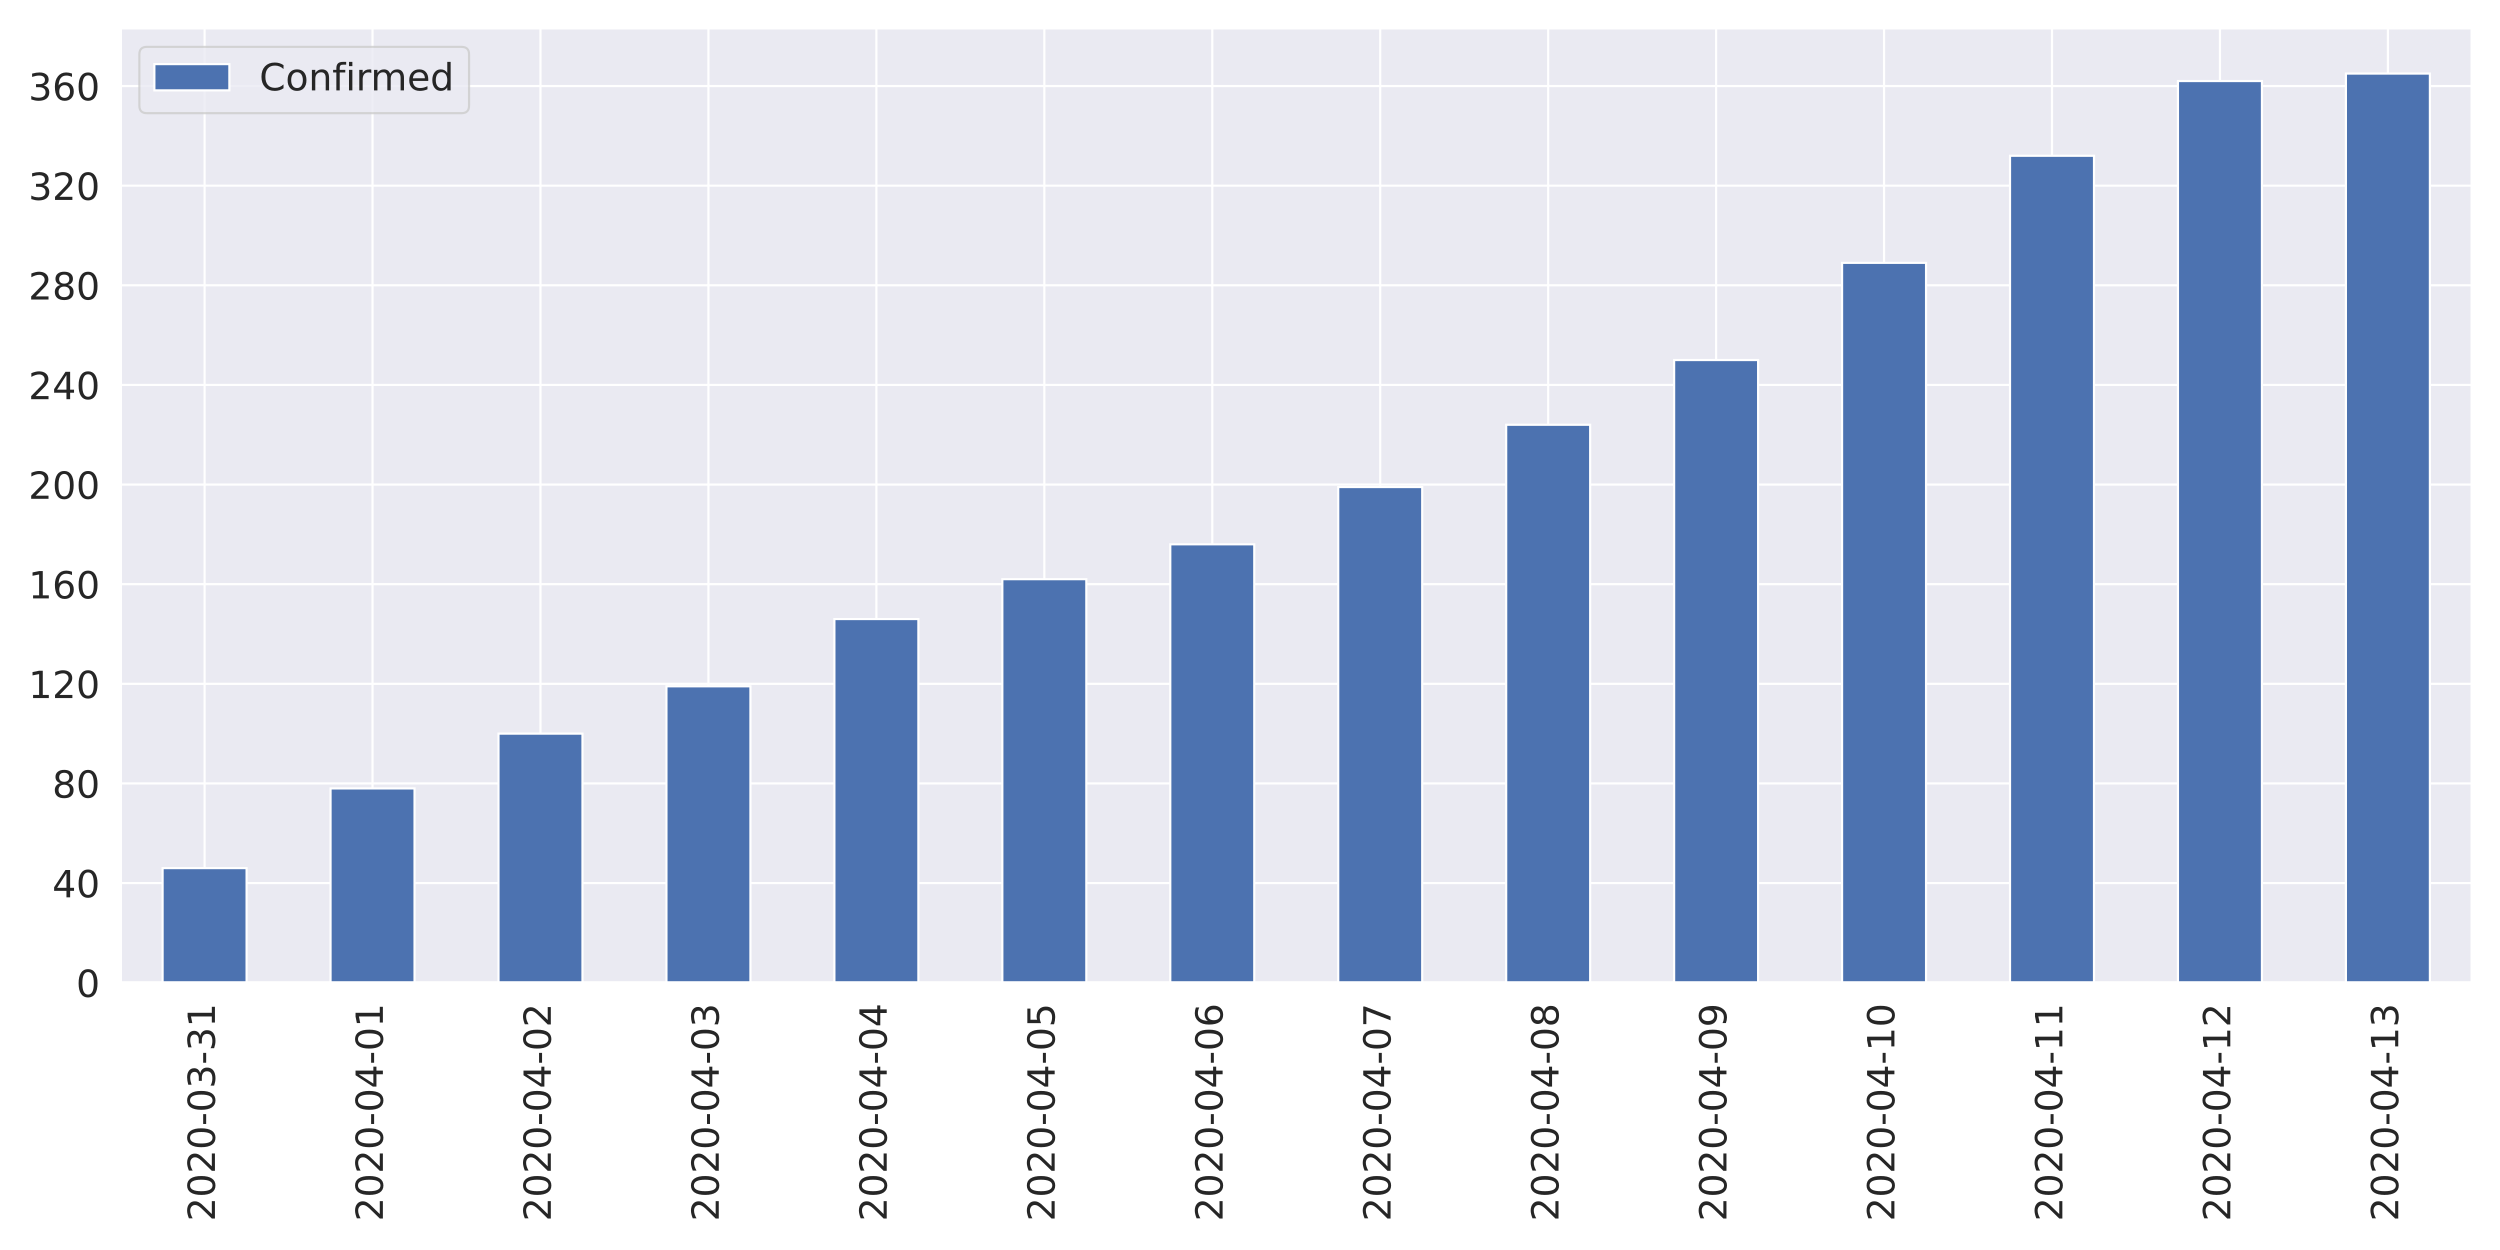
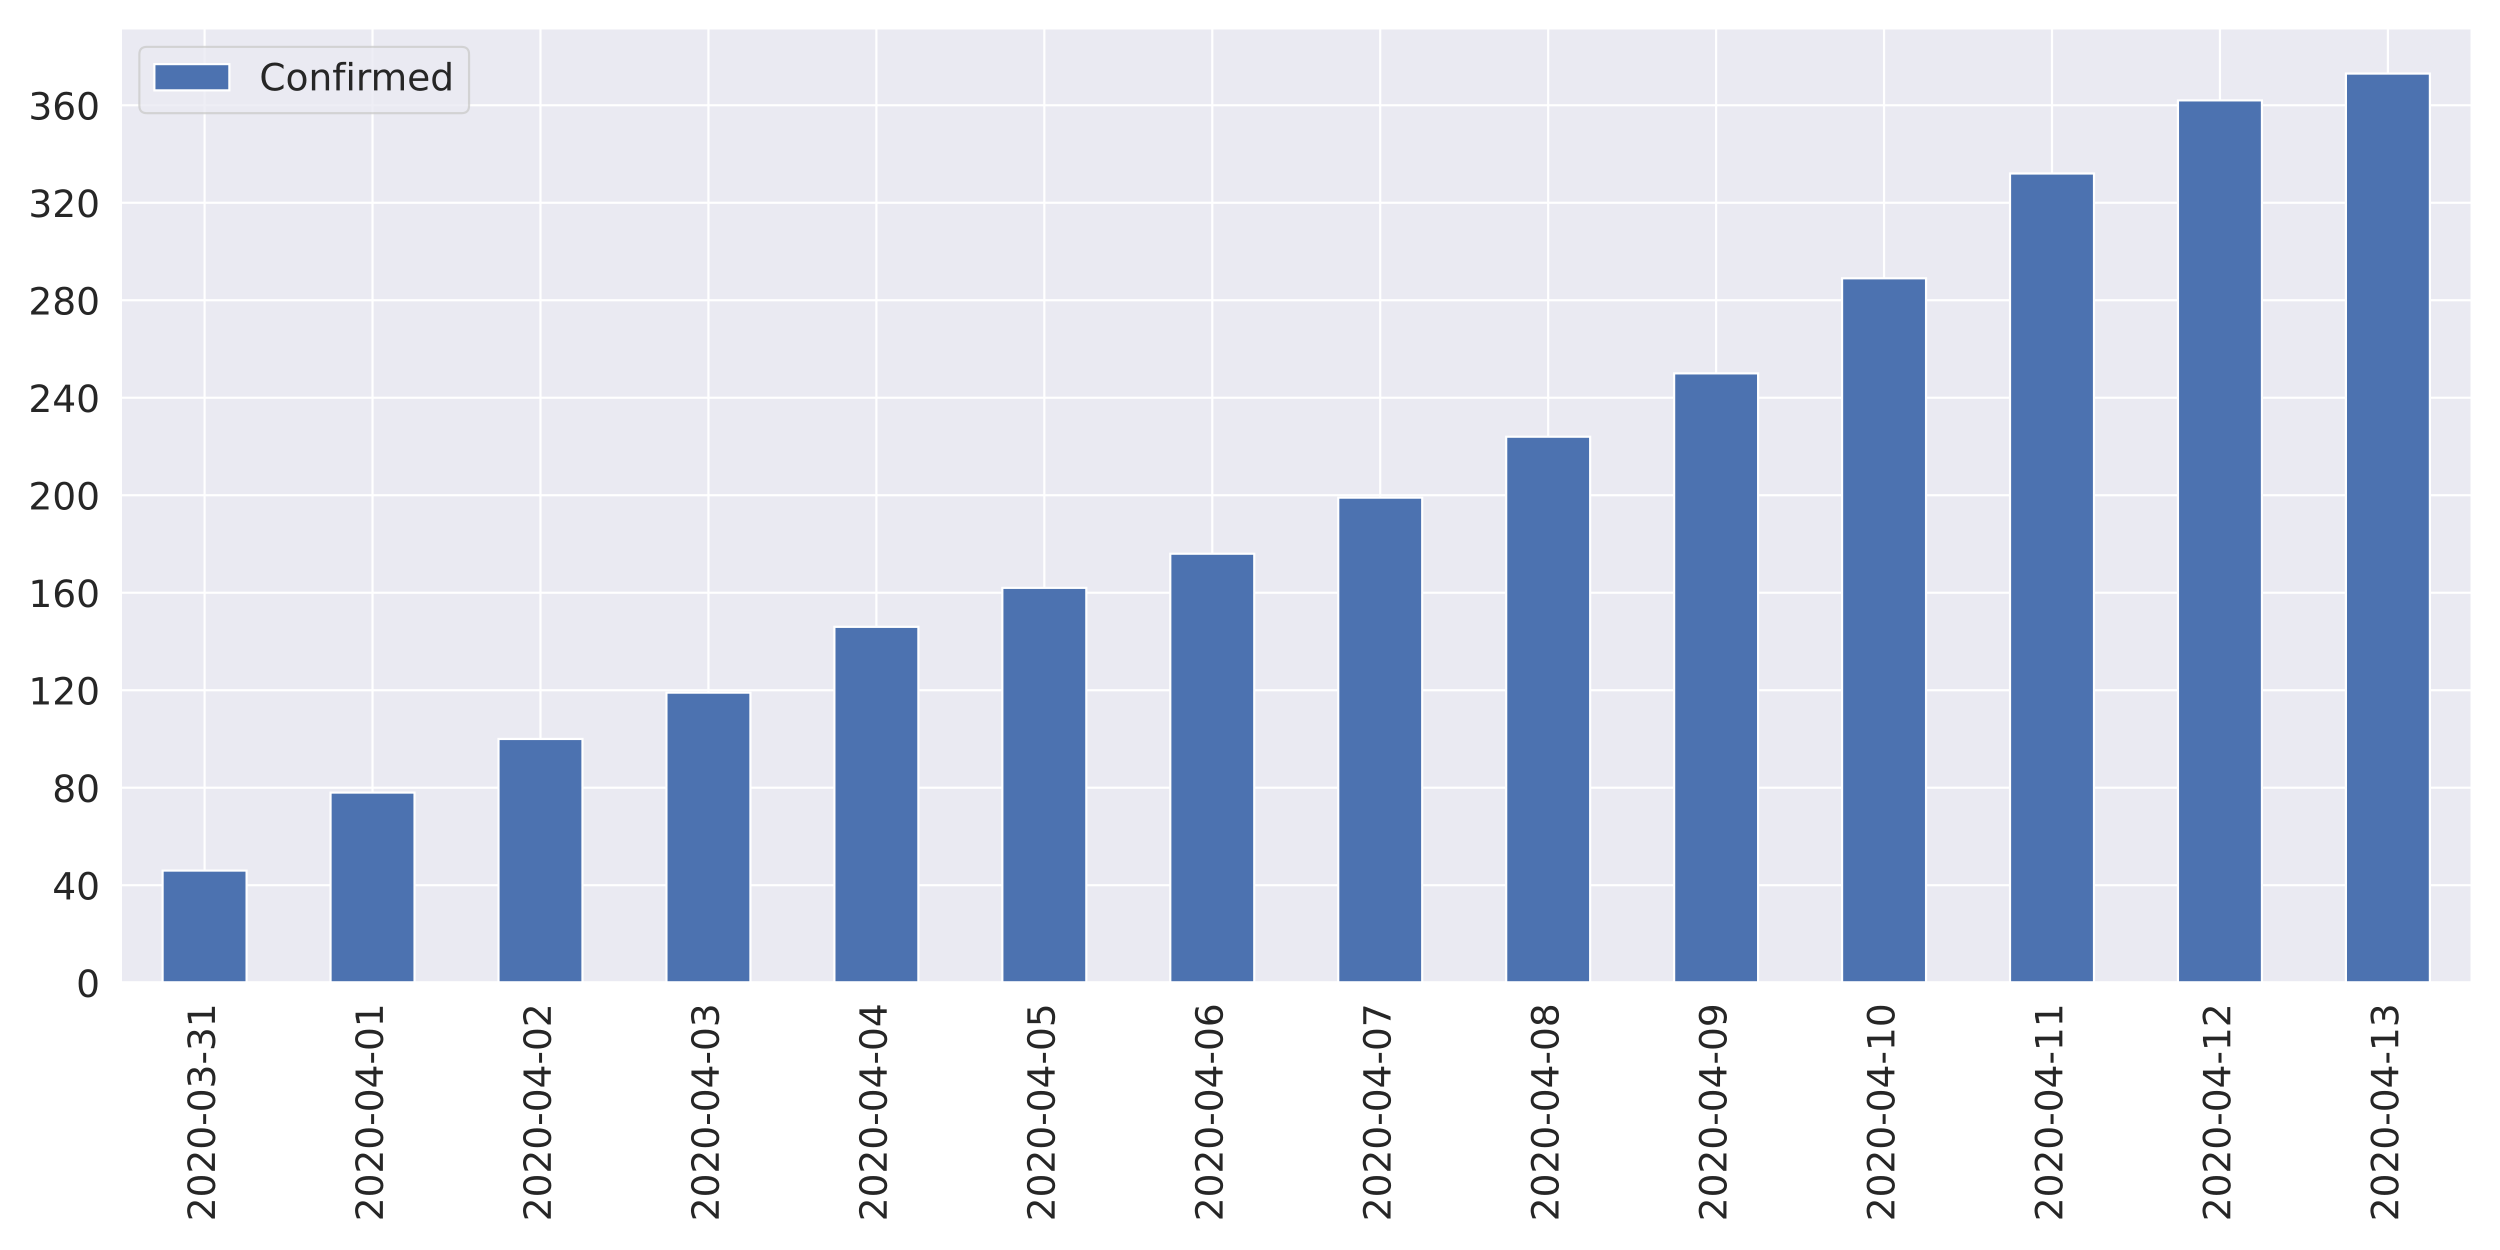
<svg xmlns="http://www.w3.org/2000/svg" xmlns:xlink="http://www.w3.org/1999/xlink" height="576pt" version="1.1" viewBox="0 0 1152 576" width="1152pt">
  <defs>
    <style type="text/css">
*{stroke-linecap:butt;stroke-linejoin:round;}
  </style>
  </defs>
  <g id="figure_1">
    <g id="patch_1">
      <path d="M 0 576  L 1152 576  L 1152 0  L 0 0  z " style="fill:#ffffff;" />
    </g>
    <g id="axes_1">
      <g id="patch_2">
        <path d="M 55.58 452.83  L 1139.04 452.83  L 1139.04 12.96  L 55.58 12.96  z " style="fill:#eaeaf2;" />
      </g>
      <g id="matplotlib.axis_1">
        <g id="xtick_1">
          <g id="line2d_1">
            <path clip-path="url(#p7d0ca9d0f2)" d="M 94.275 452.83  L 94.275 12.96  " style="fill:none;stroke:#ffffff;stroke-linecap:round;" />
          </g>
          <g id="text_1">
            <defs>
              <path d="M 19.188 8.297  L 53.609 8.297  L 53.609 0  L 7.328 0  L 7.328 8.297  Q 12.938 14.109 22.625 23.891  Q 32.328 33.688 34.812 36.531  Q 39.547 41.844 41.422 45.531  Q 43.312 49.219 43.312 52.781  Q 43.312 58.594 39.234 62.25  Q 35.156 65.922 28.609 65.922  Q 23.969 65.922 18.812 64.312  Q 13.672 62.703 7.812 59.422  L 7.812 69.391  Q 13.766 71.781 18.938 73  Q 24.125 74.219 28.422 74.219  Q 39.75 74.219 46.484 68.547  Q 53.219 62.891 53.219 53.422  Q 53.219 48.922 51.531 44.891  Q 49.859 40.875 45.406 35.406  Q 44.188 33.984 37.641 27.219  Q 31.109 20.453 19.188 8.297  z " id="DejaVuSans-50" />
              <path d="M 31.781 66.406  Q 24.172 66.406 20.328 58.906  Q 16.5 51.422 16.5 36.375  Q 16.5 21.391 20.328 13.891  Q 24.172 6.391 31.781 6.391  Q 39.453 6.391 43.281 13.891  Q 47.125 21.391 47.125 36.375  Q 47.125 51.422 43.281 58.906  Q 39.453 66.406 31.781 66.406  z M 31.781 74.219  Q 44.047 74.219 50.516 64.516  Q 56.984 54.828 56.984 36.375  Q 56.984 17.969 50.516 8.266  Q 44.047 -1.422 31.781 -1.422  Q 19.531 -1.422 13.062 8.266  Q 6.594 17.969 6.594 36.375  Q 6.594 54.828 13.062 64.516  Q 19.531 74.219 31.781 74.219  z " id="DejaVuSans-48" />
              <path d="M 4.891 31.391  L 31.203 31.391  L 31.203 23.391  L 4.891 23.391  z " id="DejaVuSans-45" />
              <path d="M 40.578 39.312  Q 47.656 37.797 51.625 33  Q 55.609 28.219 55.609 21.188  Q 55.609 10.406 48.188 4.484  Q 40.766 -1.422 27.094 -1.422  Q 22.516 -1.422 17.656 -0.516  Q 12.797 0.391 7.625 2.203  L 7.625 11.719  Q 11.719 9.328 16.594 8.109  Q 21.484 6.891 26.812 6.891  Q 36.078 6.891 40.938 10.547  Q 45.797 14.203 45.797 21.188  Q 45.797 27.641 41.281 31.266  Q 36.766 34.906 28.719 34.906  L 20.219 34.906  L 20.219 43.016  L 29.109 43.016  Q 36.375 43.016 40.234 45.922  Q 44.094 48.828 44.094 54.297  Q 44.094 59.906 40.109 62.906  Q 36.141 65.922 28.719 65.922  Q 24.656 65.922 20.016 65.031  Q 15.375 64.156 9.812 62.312  L 9.812 71.094  Q 15.438 72.656 20.344 73.438  Q 25.25 74.219 29.594 74.219  Q 40.828 74.219 47.359 69.109  Q 53.906 64.016 53.906 55.328  Q 53.906 49.266 50.438 45.094  Q 46.969 40.922 40.578 39.312  z " id="DejaVuSans-51" />
              <path d="M 12.406 8.297  L 28.516 8.297  L 28.516 63.922  L 10.984 60.406  L 10.984 69.391  L 28.422 72.906  L 38.281 72.906  L 38.281 8.297  L 54.391 8.297  L 54.391 0  L 12.406 0  z " id="DejaVuSans-49" />
            </defs>
            <g style="fill:#262626;" transform="translate(99.0432 562.7538)rotate(-90)scale(0.1728 -0.1728)">
              <use xlink:href="#DejaVuSans-50" />
              <use x="63.623" xlink:href="#DejaVuSans-48" />
              <use x="127.246" xlink:href="#DejaVuSans-50" />
              <use x="190.869" xlink:href="#DejaVuSans-48" />
              <use x="254.492" xlink:href="#DejaVuSans-45" />
              <use x="290.576" xlink:href="#DejaVuSans-48" />
              <use x="354.199" xlink:href="#DejaVuSans-51" />
              <use x="417.822" xlink:href="#DejaVuSans-45" />
              <use x="453.906" xlink:href="#DejaVuSans-51" />
              <use x="517.529" xlink:href="#DejaVuSans-49" />
            </g>
          </g>
        </g>
        <g id="xtick_2">
          <g id="line2d_2">
            <path clip-path="url(#p7d0ca9d0f2)" d="M 171.665 452.83  L 171.665 12.96  " style="fill:none;stroke:#ffffff;stroke-linecap:round;" />
          </g>
          <g id="text_2">
            <defs>
              <path d="M 37.797 64.312  L 12.891 25.391  L 37.797 25.391  z M 35.203 72.906  L 47.609 72.906  L 47.609 25.391  L 58.016 25.391  L 58.016 17.188  L 47.609 17.188  L 47.609 0  L 37.797 0  L 37.797 17.188  L 4.891 17.188  L 4.891 26.703  z " id="DejaVuSans-52" />
            </defs>
            <g style="fill:#262626;" transform="translate(176.4332 562.7538)rotate(-90)scale(0.1728 -0.1728)">
              <use xlink:href="#DejaVuSans-50" />
              <use x="63.623" xlink:href="#DejaVuSans-48" />
              <use x="127.246" xlink:href="#DejaVuSans-50" />
              <use x="190.869" xlink:href="#DejaVuSans-48" />
              <use x="254.492" xlink:href="#DejaVuSans-45" />
              <use x="290.576" xlink:href="#DejaVuSans-48" />
              <use x="354.199" xlink:href="#DejaVuSans-52" />
              <use x="417.822" xlink:href="#DejaVuSans-45" />
              <use x="453.906" xlink:href="#DejaVuSans-48" />
              <use x="517.529" xlink:href="#DejaVuSans-49" />
            </g>
          </g>
        </g>
        <g id="xtick_3">
          <g id="line2d_3">
            <path clip-path="url(#p7d0ca9d0f2)" d="M 249.055 452.83  L 249.055 12.96  " style="fill:none;stroke:#ffffff;stroke-linecap:round;" />
          </g>
          <g id="text_3">
            <g style="fill:#262626;" transform="translate(253.8232 562.7538)rotate(-90)scale(0.1728 -0.1728)">
              <use xlink:href="#DejaVuSans-50" />
              <use x="63.623" xlink:href="#DejaVuSans-48" />
              <use x="127.246" xlink:href="#DejaVuSans-50" />
              <use x="190.869" xlink:href="#DejaVuSans-48" />
              <use x="254.492" xlink:href="#DejaVuSans-45" />
              <use x="290.576" xlink:href="#DejaVuSans-48" />
              <use x="354.199" xlink:href="#DejaVuSans-52" />
              <use x="417.822" xlink:href="#DejaVuSans-45" />
              <use x="453.906" xlink:href="#DejaVuSans-48" />
              <use x="517.529" xlink:href="#DejaVuSans-50" />
            </g>
          </g>
        </g>
        <g id="xtick_4">
          <g id="line2d_4">
            <path clip-path="url(#p7d0ca9d0f2)" d="M 326.445 452.83  L 326.445 12.96  " style="fill:none;stroke:#ffffff;stroke-linecap:round;" />
          </g>
          <g id="text_4">
            <g style="fill:#262626;" transform="translate(331.2132 562.7538)rotate(-90)scale(0.1728 -0.1728)">
              <use xlink:href="#DejaVuSans-50" />
              <use x="63.623" xlink:href="#DejaVuSans-48" />
              <use x="127.246" xlink:href="#DejaVuSans-50" />
              <use x="190.869" xlink:href="#DejaVuSans-48" />
              <use x="254.492" xlink:href="#DejaVuSans-45" />
              <use x="290.576" xlink:href="#DejaVuSans-48" />
              <use x="354.199" xlink:href="#DejaVuSans-52" />
              <use x="417.822" xlink:href="#DejaVuSans-45" />
              <use x="453.906" xlink:href="#DejaVuSans-48" />
              <use x="517.529" xlink:href="#DejaVuSans-51" />
            </g>
          </g>
        </g>
        <g id="xtick_5">
          <g id="line2d_5">
            <path clip-path="url(#p7d0ca9d0f2)" d="M 403.835 452.83  L 403.835 12.96  " style="fill:none;stroke:#ffffff;stroke-linecap:round;" />
          </g>
          <g id="text_5">
            <g style="fill:#262626;" transform="translate(408.6032 562.7538)rotate(-90)scale(0.1728 -0.1728)">
              <use xlink:href="#DejaVuSans-50" />
              <use x="63.623" xlink:href="#DejaVuSans-48" />
              <use x="127.246" xlink:href="#DejaVuSans-50" />
              <use x="190.869" xlink:href="#DejaVuSans-48" />
              <use x="254.492" xlink:href="#DejaVuSans-45" />
              <use x="290.576" xlink:href="#DejaVuSans-48" />
              <use x="354.199" xlink:href="#DejaVuSans-52" />
              <use x="417.822" xlink:href="#DejaVuSans-45" />
              <use x="453.906" xlink:href="#DejaVuSans-48" />
              <use x="517.529" xlink:href="#DejaVuSans-52" />
            </g>
          </g>
        </g>
        <g id="xtick_6">
          <g id="line2d_6">
            <path clip-path="url(#p7d0ca9d0f2)" d="M 481.225 452.83  L 481.225 12.96  " style="fill:none;stroke:#ffffff;stroke-linecap:round;" />
          </g>
          <g id="text_6">
            <defs>
              <path d="M 10.797 72.906  L 49.516 72.906  L 49.516 64.594  L 19.828 64.594  L 19.828 46.734  Q 21.969 47.469 24.109 47.828  Q 26.266 48.188 28.422 48.188  Q 40.625 48.188 47.75 41.5  Q 54.891 34.812 54.891 23.391  Q 54.891 11.625 47.562 5.094  Q 40.234 -1.422 26.906 -1.422  Q 22.312 -1.422 17.547 -0.641  Q 12.797 0.141 7.719 1.703  L 7.719 11.625  Q 12.109 9.234 16.797 8.062  Q 21.484 6.891 26.703 6.891  Q 35.156 6.891 40.078 11.328  Q 45.016 15.766 45.016 23.391  Q 45.016 31 40.078 35.438  Q 35.156 39.891 26.703 39.891  Q 22.75 39.891 18.812 39.016  Q 14.891 38.141 10.797 36.281  z " id="DejaVuSans-53" />
            </defs>
            <g style="fill:#262626;" transform="translate(485.9932 562.7538)rotate(-90)scale(0.1728 -0.1728)">
              <use xlink:href="#DejaVuSans-50" />
              <use x="63.623" xlink:href="#DejaVuSans-48" />
              <use x="127.246" xlink:href="#DejaVuSans-50" />
              <use x="190.869" xlink:href="#DejaVuSans-48" />
              <use x="254.492" xlink:href="#DejaVuSans-45" />
              <use x="290.576" xlink:href="#DejaVuSans-48" />
              <use x="354.199" xlink:href="#DejaVuSans-52" />
              <use x="417.822" xlink:href="#DejaVuSans-45" />
              <use x="453.906" xlink:href="#DejaVuSans-48" />
              <use x="517.529" xlink:href="#DejaVuSans-53" />
            </g>
          </g>
        </g>
        <g id="xtick_7">
          <g id="line2d_7">
            <path clip-path="url(#p7d0ca9d0f2)" d="M 558.615 452.83  L 558.615 12.96  " style="fill:none;stroke:#ffffff;stroke-linecap:round;" />
          </g>
          <g id="text_7">
            <defs>
              <path d="M 33.016 40.375  Q 26.375 40.375 22.484 35.828  Q 18.609 31.297 18.609 23.391  Q 18.609 15.531 22.484 10.953  Q 26.375 6.391 33.016 6.391  Q 39.656 6.391 43.531 10.953  Q 47.406 15.531 47.406 23.391  Q 47.406 31.297 43.531 35.828  Q 39.656 40.375 33.016 40.375  z M 52.594 71.297  L 52.594 62.312  Q 48.875 64.062 45.094 64.984  Q 41.312 65.922 37.594 65.922  Q 27.828 65.922 22.672 59.328  Q 17.531 52.734 16.797 39.406  Q 19.672 43.656 24.016 45.922  Q 28.375 48.188 33.594 48.188  Q 44.578 48.188 50.953 41.516  Q 57.328 34.859 57.328 23.391  Q 57.328 12.156 50.688 5.359  Q 44.047 -1.422 33.016 -1.422  Q 20.359 -1.422 13.672 8.266  Q 6.984 17.969 6.984 36.375  Q 6.984 53.656 15.188 63.938  Q 23.391 74.219 37.203 74.219  Q 40.922 74.219 44.703 73.484  Q 48.484 72.75 52.594 71.297  z " id="DejaVuSans-54" />
            </defs>
            <g style="fill:#262626;" transform="translate(563.3832 562.7538)rotate(-90)scale(0.1728 -0.1728)">
              <use xlink:href="#DejaVuSans-50" />
              <use x="63.623" xlink:href="#DejaVuSans-48" />
              <use x="127.246" xlink:href="#DejaVuSans-50" />
              <use x="190.869" xlink:href="#DejaVuSans-48" />
              <use x="254.492" xlink:href="#DejaVuSans-45" />
              <use x="290.576" xlink:href="#DejaVuSans-48" />
              <use x="354.199" xlink:href="#DejaVuSans-52" />
              <use x="417.822" xlink:href="#DejaVuSans-45" />
              <use x="453.906" xlink:href="#DejaVuSans-48" />
              <use x="517.529" xlink:href="#DejaVuSans-54" />
            </g>
          </g>
        </g>
        <g id="xtick_8">
          <g id="line2d_8">
            <path clip-path="url(#p7d0ca9d0f2)" d="M 636.005 452.83  L 636.005 12.96  " style="fill:none;stroke:#ffffff;stroke-linecap:round;" />
          </g>
          <g id="text_8">
            <defs>
              <path d="M 8.203 72.906  L 55.078 72.906  L 55.078 68.703  L 28.609 0  L 18.312 0  L 43.219 64.594  L 8.203 64.594  z " id="DejaVuSans-55" />
            </defs>
            <g style="fill:#262626;" transform="translate(640.7732 562.7538)rotate(-90)scale(0.1728 -0.1728)">
              <use xlink:href="#DejaVuSans-50" />
              <use x="63.623" xlink:href="#DejaVuSans-48" />
              <use x="127.246" xlink:href="#DejaVuSans-50" />
              <use x="190.869" xlink:href="#DejaVuSans-48" />
              <use x="254.492" xlink:href="#DejaVuSans-45" />
              <use x="290.576" xlink:href="#DejaVuSans-48" />
              <use x="354.199" xlink:href="#DejaVuSans-52" />
              <use x="417.822" xlink:href="#DejaVuSans-45" />
              <use x="453.906" xlink:href="#DejaVuSans-48" />
              <use x="517.529" xlink:href="#DejaVuSans-55" />
            </g>
          </g>
        </g>
        <g id="xtick_9">
          <g id="line2d_9">
            <path clip-path="url(#p7d0ca9d0f2)" d="M 713.395 452.83  L 713.395 12.96  " style="fill:none;stroke:#ffffff;stroke-linecap:round;" />
          </g>
          <g id="text_9">
            <defs>
              <path d="M 31.781 34.625  Q 24.75 34.625 20.719 30.859  Q 16.703 27.094 16.703 20.516  Q 16.703 13.922 20.719 10.156  Q 24.75 6.391 31.781 6.391  Q 38.812 6.391 42.859 10.172  Q 46.922 13.969 46.922 20.516  Q 46.922 27.094 42.891 30.859  Q 38.875 34.625 31.781 34.625  z M 21.922 38.812  Q 15.578 40.375 12.031 44.719  Q 8.5 49.078 8.5 55.328  Q 8.5 64.062 14.719 69.141  Q 20.953 74.219 31.781 74.219  Q 42.672 74.219 48.875 69.141  Q 55.078 64.062 55.078 55.328  Q 55.078 49.078 51.531 44.719  Q 48 40.375 41.703 38.812  Q 48.828 37.156 52.797 32.312  Q 56.781 27.484 56.781 20.516  Q 56.781 9.906 50.312 4.234  Q 43.844 -1.422 31.781 -1.422  Q 19.734 -1.422 13.25 4.234  Q 6.781 9.906 6.781 20.516  Q 6.781 27.484 10.781 32.312  Q 14.797 37.156 21.922 38.812  z M 18.312 54.391  Q 18.312 48.734 21.844 45.562  Q 25.391 42.391 31.781 42.391  Q 38.141 42.391 41.719 45.562  Q 45.312 48.734 45.312 54.391  Q 45.312 60.062 41.719 63.234  Q 38.141 66.406 31.781 66.406  Q 25.391 66.406 21.844 63.234  Q 18.312 60.062 18.312 54.391  z " id="DejaVuSans-56" />
            </defs>
            <g style="fill:#262626;" transform="translate(718.1632 562.7538)rotate(-90)scale(0.1728 -0.1728)">
              <use xlink:href="#DejaVuSans-50" />
              <use x="63.623" xlink:href="#DejaVuSans-48" />
              <use x="127.246" xlink:href="#DejaVuSans-50" />
              <use x="190.869" xlink:href="#DejaVuSans-48" />
              <use x="254.492" xlink:href="#DejaVuSans-45" />
              <use x="290.576" xlink:href="#DejaVuSans-48" />
              <use x="354.199" xlink:href="#DejaVuSans-52" />
              <use x="417.822" xlink:href="#DejaVuSans-45" />
              <use x="453.906" xlink:href="#DejaVuSans-48" />
              <use x="517.529" xlink:href="#DejaVuSans-56" />
            </g>
          </g>
        </g>
        <g id="xtick_10">
          <g id="line2d_10">
            <path clip-path="url(#p7d0ca9d0f2)" d="M 790.785 452.83  L 790.785 12.96  " style="fill:none;stroke:#ffffff;stroke-linecap:round;" />
          </g>
          <g id="text_10">
            <defs>
              <path d="M 10.984 1.516  L 10.984 10.5  Q 14.703 8.734 18.5 7.812  Q 22.312 6.891 25.984 6.891  Q 35.75 6.891 40.891 13.453  Q 46.047 20.016 46.781 33.406  Q 43.953 29.203 39.594 26.953  Q 35.25 24.703 29.984 24.703  Q 19.047 24.703 12.672 31.312  Q 6.297 37.938 6.297 49.422  Q 6.297 60.641 12.938 67.422  Q 19.578 74.219 30.609 74.219  Q 43.266 74.219 49.922 64.516  Q 56.594 54.828 56.594 36.375  Q 56.594 19.141 48.406 8.859  Q 40.234 -1.422 26.422 -1.422  Q 22.703 -1.422 18.891 -0.688  Q 15.094 0.047 10.984 1.516  z M 30.609 32.422  Q 37.25 32.422 41.125 36.953  Q 45.016 41.5 45.016 49.422  Q 45.016 57.281 41.125 61.844  Q 37.25 66.406 30.609 66.406  Q 23.969 66.406 20.094 61.844  Q 16.219 57.281 16.219 49.422  Q 16.219 41.5 20.094 36.953  Q 23.969 32.422 30.609 32.422  z " id="DejaVuSans-57" />
            </defs>
            <g style="fill:#262626;" transform="translate(795.5532 562.7538)rotate(-90)scale(0.1728 -0.1728)">
              <use xlink:href="#DejaVuSans-50" />
              <use x="63.623" xlink:href="#DejaVuSans-48" />
              <use x="127.246" xlink:href="#DejaVuSans-50" />
              <use x="190.869" xlink:href="#DejaVuSans-48" />
              <use x="254.492" xlink:href="#DejaVuSans-45" />
              <use x="290.576" xlink:href="#DejaVuSans-48" />
              <use x="354.199" xlink:href="#DejaVuSans-52" />
              <use x="417.822" xlink:href="#DejaVuSans-45" />
              <use x="453.906" xlink:href="#DejaVuSans-48" />
              <use x="517.529" xlink:href="#DejaVuSans-57" />
            </g>
          </g>
        </g>
        <g id="xtick_11">
          <g id="line2d_11">
            <path clip-path="url(#p7d0ca9d0f2)" d="M 868.175 452.83  L 868.175 12.96  " style="fill:none;stroke:#ffffff;stroke-linecap:round;" />
          </g>
          <g id="text_11">
            <g style="fill:#262626;" transform="translate(872.9432 562.7538)rotate(-90)scale(0.1728 -0.1728)">
              <use xlink:href="#DejaVuSans-50" />
              <use x="63.623" xlink:href="#DejaVuSans-48" />
              <use x="127.246" xlink:href="#DejaVuSans-50" />
              <use x="190.869" xlink:href="#DejaVuSans-48" />
              <use x="254.492" xlink:href="#DejaVuSans-45" />
              <use x="290.576" xlink:href="#DejaVuSans-48" />
              <use x="354.199" xlink:href="#DejaVuSans-52" />
              <use x="417.822" xlink:href="#DejaVuSans-45" />
              <use x="453.906" xlink:href="#DejaVuSans-49" />
              <use x="517.529" xlink:href="#DejaVuSans-48" />
            </g>
          </g>
        </g>
        <g id="xtick_12">
          <g id="line2d_12">
            <path clip-path="url(#p7d0ca9d0f2)" d="M 945.565 452.83  L 945.565 12.96  " style="fill:none;stroke:#ffffff;stroke-linecap:round;" />
          </g>
          <g id="text_12">
            <g style="fill:#262626;" transform="translate(950.3332 562.7538)rotate(-90)scale(0.1728 -0.1728)">
              <use xlink:href="#DejaVuSans-50" />
              <use x="63.623" xlink:href="#DejaVuSans-48" />
              <use x="127.246" xlink:href="#DejaVuSans-50" />
              <use x="190.869" xlink:href="#DejaVuSans-48" />
              <use x="254.492" xlink:href="#DejaVuSans-45" />
              <use x="290.576" xlink:href="#DejaVuSans-48" />
              <use x="354.199" xlink:href="#DejaVuSans-52" />
              <use x="417.822" xlink:href="#DejaVuSans-45" />
              <use x="453.906" xlink:href="#DejaVuSans-49" />
              <use x="517.529" xlink:href="#DejaVuSans-49" />
            </g>
          </g>
        </g>
        <g id="xtick_13">
          <g id="line2d_13">
            <path clip-path="url(#p7d0ca9d0f2)" d="M 1022.955 452.83  L 1022.955 12.96  " style="fill:none;stroke:#ffffff;stroke-linecap:round;" />
          </g>
          <g id="text_13">
            <g style="fill:#262626;" transform="translate(1027.723 562.7538)rotate(-90)scale(0.1728 -0.1728)">
              <use xlink:href="#DejaVuSans-50" />
              <use x="63.623" xlink:href="#DejaVuSans-48" />
              <use x="127.246" xlink:href="#DejaVuSans-50" />
              <use x="190.869" xlink:href="#DejaVuSans-48" />
              <use x="254.492" xlink:href="#DejaVuSans-45" />
              <use x="290.576" xlink:href="#DejaVuSans-48" />
              <use x="354.199" xlink:href="#DejaVuSans-52" />
              <use x="417.822" xlink:href="#DejaVuSans-45" />
              <use x="453.906" xlink:href="#DejaVuSans-49" />
              <use x="517.529" xlink:href="#DejaVuSans-50" />
            </g>
          </g>
        </g>
        <g id="xtick_14">
          <g id="line2d_14">
            <path clip-path="url(#p7d0ca9d0f2)" d="M 1100.345 452.83  L 1100.345 12.96  " style="fill:none;stroke:#ffffff;stroke-linecap:round;" />
          </g>
          <g id="text_14">
            <g style="fill:#262626;" transform="translate(1105.113 562.7538)rotate(-90)scale(0.1728 -0.1728)">
              <use xlink:href="#DejaVuSans-50" />
              <use x="63.623" xlink:href="#DejaVuSans-48" />
              <use x="127.246" xlink:href="#DejaVuSans-50" />
              <use x="190.869" xlink:href="#DejaVuSans-48" />
              <use x="254.492" xlink:href="#DejaVuSans-45" />
              <use x="290.576" xlink:href="#DejaVuSans-48" />
              <use x="354.199" xlink:href="#DejaVuSans-52" />
              <use x="417.822" xlink:href="#DejaVuSans-45" />
              <use x="453.906" xlink:href="#DejaVuSans-49" />
              <use x="517.529" xlink:href="#DejaVuSans-51" />
            </g>
          </g>
        </g>
      </g>
      <g id="matplotlib.axis_2">
        <g id="ytick_1">
          <g id="line2d_15">
            <path clip-path="url(#p7d0ca9d0f2)" d="M 55.58 452.83  L 1139.04 452.83  " style="fill:none;stroke:#ffffff;stroke-linecap:round;" />
          </g>
          <g id="text_15">
            <g style="fill:#262626;" transform="translate(35.0856 459.3951)scale(0.1728 -0.1728)">
              <use xlink:href="#DejaVuSans-48" />
            </g>
          </g>
        </g>
        <g id="ytick_2">
          <g id="line2d_16">
-             <path clip-path="url(#p7d0ca9d0f2)" d="M 55.58 406.921  L 1139.04 406.921  " style="fill:none;stroke:#ffffff;stroke-linecap:round;" />
+             <path clip-path="url(#p7d0ca9d0f2)" d="M 55.58 407.905  L 1139.04 407.905  " style="fill:none;stroke:#ffffff;stroke-linecap:round;" />
          </g>
          <g id="text_16">
-             <g style="fill:#262626;" transform="translate(24.0912 413.4856)scale(0.1728 -0.1728)">
+             <g style="fill:#262626;" transform="translate(24.0912 414.4702)scale(0.1728 -0.1728)">
              <use xlink:href="#DejaVuSans-52" />
              <use x="63.623" xlink:href="#DejaVuSans-48" />
            </g>
          </g>
        </g>
        <g id="ytick_3">
          <g id="line2d_17">
-             <path clip-path="url(#p7d0ca9d0f2)" d="M 55.58 361.011  L 1139.04 361.011  " style="fill:none;stroke:#ffffff;stroke-linecap:round;" />
+             <path clip-path="url(#p7d0ca9d0f2)" d="M 55.58 362.98  L 1139.04 362.98  " style="fill:none;stroke:#ffffff;stroke-linecap:round;" />
          </g>
          <g id="text_17">
-             <g style="fill:#262626;" transform="translate(24.0912 367.5761)scale(0.1728 -0.1728)">
+             <g style="fill:#262626;" transform="translate(24.0912 369.5454)scale(0.1728 -0.1728)">
              <use xlink:href="#DejaVuSans-56" />
              <use x="63.623" xlink:href="#DejaVuSans-48" />
            </g>
          </g>
        </g>
        <g id="ytick_4">
          <g id="line2d_18">
-             <path clip-path="url(#p7d0ca9d0f2)" d="M 55.58 315.102  L 1139.04 315.102  " style="fill:none;stroke:#ffffff;stroke-linecap:round;" />
+             <path clip-path="url(#p7d0ca9d0f2)" d="M 55.58 318.056  L 1139.04 318.056  " style="fill:none;stroke:#ffffff;stroke-linecap:round;" />
          </g>
          <g id="text_18">
-             <g style="fill:#262626;" transform="translate(13.0968 321.6667)scale(0.1728 -0.1728)">
+             <g style="fill:#262626;" transform="translate(13.0968 324.6206)scale(0.1728 -0.1728)">
              <use xlink:href="#DejaVuSans-49" />
              <use x="63.623" xlink:href="#DejaVuSans-50" />
              <use x="127.246" xlink:href="#DejaVuSans-48" />
            </g>
          </g>
        </g>
        <g id="ytick_5">
          <g id="line2d_19">
-             <path clip-path="url(#p7d0ca9d0f2)" d="M 55.58 269.192  L 1139.04 269.192  " style="fill:none;stroke:#ffffff;stroke-linecap:round;" />
+             <path clip-path="url(#p7d0ca9d0f2)" d="M 55.58 273.131  L 1139.04 273.131  " style="fill:none;stroke:#ffffff;stroke-linecap:round;" />
          </g>
          <g id="text_19">
-             <g style="fill:#262626;" transform="translate(13.0968 275.7572)scale(0.1728 -0.1728)">
+             <g style="fill:#262626;" transform="translate(13.0968 279.6958)scale(0.1728 -0.1728)">
              <use xlink:href="#DejaVuSans-49" />
              <use x="63.623" xlink:href="#DejaVuSans-54" />
              <use x="127.246" xlink:href="#DejaVuSans-48" />
            </g>
          </g>
        </g>
        <g id="ytick_6">
          <g id="line2d_20">
-             <path clip-path="url(#p7d0ca9d0f2)" d="M 55.58 223.283  L 1139.04 223.283  " style="fill:none;stroke:#ffffff;stroke-linecap:round;" />
+             <path clip-path="url(#p7d0ca9d0f2)" d="M 55.58 228.206  L 1139.04 228.206  " style="fill:none;stroke:#ffffff;stroke-linecap:round;" />
          </g>
          <g id="text_20">
-             <g style="fill:#262626;" transform="translate(13.0968 229.8478)scale(0.1728 -0.1728)">
+             <g style="fill:#262626;" transform="translate(13.0968 234.771)scale(0.1728 -0.1728)">
              <use xlink:href="#DejaVuSans-50" />
              <use x="63.623" xlink:href="#DejaVuSans-48" />
              <use x="127.246" xlink:href="#DejaVuSans-48" />
            </g>
          </g>
        </g>
        <g id="ytick_7">
          <g id="line2d_21">
-             <path clip-path="url(#p7d0ca9d0f2)" d="M 55.58 177.373  L 1139.04 177.373  " style="fill:none;stroke:#ffffff;stroke-linecap:round;" />
+             <path clip-path="url(#p7d0ca9d0f2)" d="M 55.58 183.281  L 1139.04 183.281  " style="fill:none;stroke:#ffffff;stroke-linecap:round;" />
          </g>
          <g id="text_21">
-             <g style="fill:#262626;" transform="translate(13.0968 183.9383)scale(0.1728 -0.1728)">
+             <g style="fill:#262626;" transform="translate(13.0968 189.8462)scale(0.1728 -0.1728)">
              <use xlink:href="#DejaVuSans-50" />
              <use x="63.623" xlink:href="#DejaVuSans-52" />
              <use x="127.246" xlink:href="#DejaVuSans-48" />
            </g>
          </g>
        </g>
        <g id="ytick_8">
          <g id="line2d_22">
-             <path clip-path="url(#p7d0ca9d0f2)" d="M 55.58 131.464  L 1139.04 131.464  " style="fill:none;stroke:#ffffff;stroke-linecap:round;" />
+             <path clip-path="url(#p7d0ca9d0f2)" d="M 55.58 138.356  L 1139.04 138.356  " style="fill:none;stroke:#ffffff;stroke-linecap:round;" />
          </g>
          <g id="text_22">
-             <g style="fill:#262626;" transform="translate(13.0968 138.0288)scale(0.1728 -0.1728)">
+             <g style="fill:#262626;" transform="translate(13.0968 144.9214)scale(0.1728 -0.1728)">
              <use xlink:href="#DejaVuSans-50" />
              <use x="63.623" xlink:href="#DejaVuSans-56" />
              <use x="127.246" xlink:href="#DejaVuSans-48" />
            </g>
          </g>
        </g>
        <g id="ytick_9">
          <g id="line2d_23">
-             <path clip-path="url(#p7d0ca9d0f2)" d="M 55.58 85.554  L 1139.04 85.554  " style="fill:none;stroke:#ffffff;stroke-linecap:round;" />
+             <path clip-path="url(#p7d0ca9d0f2)" d="M 55.58 93.432  L 1139.04 93.432  " style="fill:none;stroke:#ffffff;stroke-linecap:round;" />
          </g>
          <g id="text_23">
-             <g style="fill:#262626;" transform="translate(13.0968 92.11938)scale(0.1728 -0.1728)">
+             <g style="fill:#262626;" transform="translate(13.0968 99.99661)scale(0.1728 -0.1728)">
              <use xlink:href="#DejaVuSans-51" />
              <use x="63.623" xlink:href="#DejaVuSans-50" />
              <use x="127.246" xlink:href="#DejaVuSans-48" />
            </g>
          </g>
        </g>
        <g id="ytick_10">
          <g id="line2d_24">
-             <path clip-path="url(#p7d0ca9d0f2)" d="M 55.58 39.645  L 1139.04 39.645  " style="fill:none;stroke:#ffffff;stroke-linecap:round;" />
+             <path clip-path="url(#p7d0ca9d0f2)" d="M 55.58 48.507  L 1139.04 48.507  " style="fill:none;stroke:#ffffff;stroke-linecap:round;" />
          </g>
          <g id="text_24">
-             <g style="fill:#262626;" transform="translate(13.0968 46.20992)scale(0.1728 -0.1728)">
+             <g style="fill:#262626;" transform="translate(13.0968 55.0718)scale(0.1728 -0.1728)">
              <use xlink:href="#DejaVuSans-51" />
              <use x="63.623" xlink:href="#DejaVuSans-54" />
              <use x="127.246" xlink:href="#DejaVuSans-48" />
            </g>
          </g>
        </g>
      </g>
      <g id="patch_3">
-         <path clip-path="url(#p7d0ca9d0f2)" d="M 74.927 452.83  L 113.623 452.83  L 113.623 400.034  L 74.927 400.034  z " style="fill:#4c72b0;stroke:#ffffff;stroke-linejoin:miter;" />
+         <path clip-path="url(#p7d0ca9d0f2)" d="M 74.927 452.83  L 113.623 452.83  L 113.623 401.166  L 74.927 401.166  z " style="fill:#4c72b0;stroke:#ffffff;stroke-linejoin:miter;" />
      </g>
      <g id="patch_4">
-         <path clip-path="url(#p7d0ca9d0f2)" d="M 152.317 452.83  L 191.012 452.83  L 191.012 363.307  L 152.317 363.307  z " style="fill:#4c72b0;stroke:#ffffff;stroke-linejoin:miter;" />
+         <path clip-path="url(#p7d0ca9d0f2)" d="M 152.317 452.83  L 191.012 452.83  L 191.012 365.227  L 152.317 365.227  z " style="fill:#4c72b0;stroke:#ffffff;stroke-linejoin:miter;" />
      </g>
      <g id="patch_5">
-         <path clip-path="url(#p7d0ca9d0f2)" d="M 229.708 452.83  L 268.402 452.83  L 268.402 338.056  L 229.708 338.056  z " style="fill:#4c72b0;stroke:#ffffff;stroke-linejoin:miter;" />
+         <path clip-path="url(#p7d0ca9d0f2)" d="M 229.708 452.83  L 268.402 452.83  L 268.402 340.518  L 229.708 340.518  z " style="fill:#4c72b0;stroke:#ffffff;stroke-linejoin:miter;" />
      </g>
      <g id="patch_6">
-         <path clip-path="url(#p7d0ca9d0f2)" d="M 307.098 452.83  L 345.793 452.83  L 345.793 316.249  L 307.098 316.249  z " style="fill:#4c72b0;stroke:#ffffff;stroke-linejoin:miter;" />
+         <path clip-path="url(#p7d0ca9d0f2)" d="M 307.098 452.83  L 345.793 452.83  L 345.793 319.179  L 307.098 319.179  z " style="fill:#4c72b0;stroke:#ffffff;stroke-linejoin:miter;" />
      </g>
      <g id="patch_7">
-         <path clip-path="url(#p7d0ca9d0f2)" d="M 384.488 452.83  L 423.183 452.83  L 423.183 285.26  L 384.488 285.26  z " style="fill:#4c72b0;stroke:#ffffff;stroke-linejoin:miter;" />
+         <path clip-path="url(#p7d0ca9d0f2)" d="M 384.488 452.83  L 423.183 452.83  L 423.183 288.854  L 384.488 288.854  z " style="fill:#4c72b0;stroke:#ffffff;stroke-linejoin:miter;" />
      </g>
      <g id="patch_8">
-         <path clip-path="url(#p7d0ca9d0f2)" d="M 461.877 452.83  L 500.572 452.83  L 500.572 266.897  L 461.877 266.897  z " style="fill:#4c72b0;stroke:#ffffff;stroke-linejoin:miter;" />
+         <path clip-path="url(#p7d0ca9d0f2)" d="M 461.877 452.83  L 500.572 452.83  L 500.572 270.885  L 461.877 270.885  z " style="fill:#4c72b0;stroke:#ffffff;stroke-linejoin:miter;" />
      </g>
      <g id="patch_9">
-         <path clip-path="url(#p7d0ca9d0f2)" d="M 539.268 452.83  L 577.962 452.83  L 577.962 250.828  L 539.268 250.828  z " style="fill:#4c72b0;stroke:#ffffff;stroke-linejoin:miter;" />
+         <path clip-path="url(#p7d0ca9d0f2)" d="M 539.268 452.83  L 577.962 452.83  L 577.962 255.161  L 539.268 255.161  z " style="fill:#4c72b0;stroke:#ffffff;stroke-linejoin:miter;" />
      </g>
      <g id="patch_10">
-         <path clip-path="url(#p7d0ca9d0f2)" d="M 616.658 452.83  L 655.352 452.83  L 655.352 224.43  L 616.658 224.43  z " style="fill:#4c72b0;stroke:#ffffff;stroke-linejoin:miter;" />
+         <path clip-path="url(#p7d0ca9d0f2)" d="M 616.658 452.83  L 655.352 452.83  L 655.352 229.329  L 616.658 229.329  z " style="fill:#4c72b0;stroke:#ffffff;stroke-linejoin:miter;" />
      </g>
      <g id="patch_11">
-         <path clip-path="url(#p7d0ca9d0f2)" d="M 694.048 452.83  L 732.742 452.83  L 732.742 195.737  L 694.048 195.737  z " style="fill:#4c72b0;stroke:#ffffff;stroke-linejoin:miter;" />
+         <path clip-path="url(#p7d0ca9d0f2)" d="M 694.048 452.83  L 732.742 452.83  L 732.742 201.251  L 694.048 201.251  z " style="fill:#4c72b0;stroke:#ffffff;stroke-linejoin:miter;" />
      </g>
      <g id="patch_12">
-         <path clip-path="url(#p7d0ca9d0f2)" d="M 771.438 452.83  L 810.133 452.83  L 810.133 165.896  L 771.438 165.896  z " style="fill:#4c72b0;stroke:#ffffff;stroke-linejoin:miter;" />
+         <path clip-path="url(#p7d0ca9d0f2)" d="M 771.438 452.83  L 810.133 452.83  L 810.133 172.05  L 771.438 172.05  z " style="fill:#4c72b0;stroke:#ffffff;stroke-linejoin:miter;" />
      </g>
      <g id="patch_13">
-         <path clip-path="url(#p7d0ca9d0f2)" d="M 848.827 452.83  L 887.523 452.83  L 887.523 121.134  L 848.827 121.134  z " style="fill:#4c72b0;stroke:#ffffff;stroke-linejoin:miter;" />
+         <path clip-path="url(#p7d0ca9d0f2)" d="M 848.827 452.83  L 887.523 452.83  L 887.523 128.248  L 848.827 128.248  z " style="fill:#4c72b0;stroke:#ffffff;stroke-linejoin:miter;" />
      </g>
      <g id="patch_14">
-         <path clip-path="url(#p7d0ca9d0f2)" d="M 926.217 452.83  L 964.913 452.83  L 964.913 71.781  L 926.217 71.781  z " style="fill:#4c72b0;stroke:#ffffff;stroke-linejoin:miter;" />
+         <path clip-path="url(#p7d0ca9d0f2)" d="M 926.217 452.83  L 964.913 452.83  L 964.913 79.954  L 926.217 79.954  z " style="fill:#4c72b0;stroke:#ffffff;stroke-linejoin:miter;" />
      </g>
      <g id="patch_15">
-         <path clip-path="url(#p7d0ca9d0f2)" d="M 1003.607 452.83  L 1042.303 452.83  L 1042.303 37.349  L 1003.607 37.349  z " style="fill:#4c72b0;stroke:#ffffff;stroke-linejoin:miter;" />
+         <path clip-path="url(#p7d0ca9d0f2)" d="M 1003.607 452.83  L 1042.303 452.83  L 1042.303 46.261  L 1003.607 46.261  z " style="fill:#4c72b0;stroke:#ffffff;stroke-linejoin:miter;" />
      </g>
      <g id="patch_16">
        <path clip-path="url(#p7d0ca9d0f2)" d="M 1080.997 452.83  L 1119.693 452.83  L 1119.693 33.906  L 1080.997 33.906  z " style="fill:#4c72b0;stroke:#ffffff;stroke-linejoin:miter;" />
      </g>
      <g id="patch_17">
        <path d="M 55.58 452.83  L 55.58 12.96  " style="fill:none;stroke:#ffffff;stroke-linecap:square;stroke-linejoin:miter;stroke-width:1.25;" />
      </g>
      <g id="patch_18">
        <path d="M 1139.04 452.83  L 1139.04 12.96  " style="fill:none;stroke:#ffffff;stroke-linecap:square;stroke-linejoin:miter;stroke-width:1.25;" />
      </g>
      <g id="patch_19">
        <path d="M 55.58 452.83  L 1139.04 452.83  " style="fill:none;stroke:#ffffff;stroke-linecap:square;stroke-linejoin:miter;stroke-width:1.25;" />
      </g>
      <g id="patch_20">
        <path d="M 55.58 12.96  L 1139.04 12.96  " style="fill:none;stroke:#ffffff;stroke-linecap:square;stroke-linejoin:miter;stroke-width:1.25;" />
      </g>
      <g id="legend_1">
        <g id="patch_21">
          <path d="M 67.676 52.148  L 212.682 52.148  Q 216.138 52.148 216.138 48.692  L 216.138 25.056  Q 216.138 21.6 212.682 21.6  L 67.676 21.6  Q 64.22 21.6 64.22 25.056  L 64.22 48.692  Q 64.22 52.148 67.676 52.148  z " style="fill:#eaeaf2;opacity:0.8;stroke:#cccccc;stroke-linejoin:miter;" />
        </g>
        <g id="patch_22">
          <path d="M 71.132 41.642  L 105.692 41.642  L 105.692 29.546  L 71.132 29.546  z " style="fill:#4c72b0;stroke:#ffffff;stroke-linejoin:miter;" />
        </g>
        <g id="text_25">
          <defs>
            <path d="M 64.406 67.281  L 64.406 56.891  Q 59.422 61.531 53.781 63.812  Q 48.141 66.109 41.797 66.109  Q 29.297 66.109 22.656 58.469  Q 16.016 50.828 16.016 36.375  Q 16.016 21.969 22.656 14.328  Q 29.297 6.688 41.797 6.688  Q 48.141 6.688 53.781 8.984  Q 59.422 11.281 64.406 15.922  L 64.406 5.609  Q 59.234 2.094 53.438 0.328  Q 47.656 -1.422 41.219 -1.422  Q 24.656 -1.422 15.125 8.703  Q 5.609 18.844 5.609 36.375  Q 5.609 53.953 15.125 64.078  Q 24.656 74.219 41.219 74.219  Q 47.75 74.219 53.531 72.484  Q 59.328 70.75 64.406 67.281  z " id="DejaVuSans-67" />
            <path d="M 30.609 48.391  Q 23.391 48.391 19.188 42.75  Q 14.984 37.109 14.984 27.297  Q 14.984 17.484 19.156 11.844  Q 23.344 6.203 30.609 6.203  Q 37.797 6.203 41.984 11.859  Q 46.188 17.531 46.188 27.297  Q 46.188 37.016 41.984 42.703  Q 37.797 48.391 30.609 48.391  z M 30.609 56  Q 42.328 56 49.016 48.375  Q 55.719 40.766 55.719 27.297  Q 55.719 13.875 49.016 6.219  Q 42.328 -1.422 30.609 -1.422  Q 18.844 -1.422 12.172 6.219  Q 5.516 13.875 5.516 27.297  Q 5.516 40.766 12.172 48.375  Q 18.844 56 30.609 56  z " id="DejaVuSans-111" />
            <path d="M 54.891 33.016  L 54.891 0  L 45.906 0  L 45.906 32.719  Q 45.906 40.484 42.875 44.328  Q 39.844 48.188 33.797 48.188  Q 26.516 48.188 22.312 43.547  Q 18.109 38.922 18.109 30.906  L 18.109 0  L 9.078 0  L 9.078 54.688  L 18.109 54.688  L 18.109 46.188  Q 21.344 51.125 25.703 53.562  Q 30.078 56 35.797 56  Q 45.219 56 50.047 50.172  Q 54.891 44.344 54.891 33.016  z " id="DejaVuSans-110" />
            <path d="M 37.109 75.984  L 37.109 68.5  L 28.516 68.5  Q 23.688 68.5 21.797 66.547  Q 19.922 64.594 19.922 59.516  L 19.922 54.688  L 34.719 54.688  L 34.719 47.703  L 19.922 47.703  L 19.922 0  L 10.891 0  L 10.891 47.703  L 2.297 47.703  L 2.297 54.688  L 10.891 54.688  L 10.891 58.5  Q 10.891 67.625 15.141 71.797  Q 19.391 75.984 28.609 75.984  z " id="DejaVuSans-102" />
            <path d="M 9.422 54.688  L 18.406 54.688  L 18.406 0  L 9.422 0  z M 9.422 75.984  L 18.406 75.984  L 18.406 64.594  L 9.422 64.594  z " id="DejaVuSans-105" />
            <path d="M 41.109 46.297  Q 39.594 47.172 37.812 47.578  Q 36.031 48 33.891 48  Q 26.266 48 22.188 43.047  Q 18.109 38.094 18.109 28.812  L 18.109 0  L 9.078 0  L 9.078 54.688  L 18.109 54.688  L 18.109 46.188  Q 20.953 51.172 25.484 53.578  Q 30.031 56 36.531 56  Q 37.453 56 38.578 55.875  Q 39.703 55.766 41.062 55.516  z " id="DejaVuSans-114" />
            <path d="M 52 44.188  Q 55.375 50.25 60.062 53.125  Q 64.75 56 71.094 56  Q 79.641 56 84.281 50.016  Q 88.922 44.047 88.922 33.016  L 88.922 0  L 79.891 0  L 79.891 32.719  Q 79.891 40.578 77.094 44.375  Q 74.312 48.188 68.609 48.188  Q 61.625 48.188 57.562 43.547  Q 53.516 38.922 53.516 30.906  L 53.516 0  L 44.484 0  L 44.484 32.719  Q 44.484 40.625 41.703 44.406  Q 38.922 48.188 33.109 48.188  Q 26.219 48.188 22.156 43.531  Q 18.109 38.875 18.109 30.906  L 18.109 0  L 9.078 0  L 9.078 54.688  L 18.109 54.688  L 18.109 46.188  Q 21.188 51.219 25.484 53.609  Q 29.781 56 35.688 56  Q 41.656 56 45.828 52.969  Q 50 49.953 52 44.188  z " id="DejaVuSans-109" />
            <path d="M 56.203 29.594  L 56.203 25.203  L 14.891 25.203  Q 15.484 15.922 20.484 11.062  Q 25.484 6.203 34.422 6.203  Q 39.594 6.203 44.453 7.469  Q 49.312 8.734 54.109 11.281  L 54.109 2.781  Q 49.266 0.734 44.188 -0.344  Q 39.109 -1.422 33.891 -1.422  Q 20.797 -1.422 13.156 6.188  Q 5.516 13.812 5.516 26.812  Q 5.516 40.234 12.766 48.109  Q 20.016 56 32.328 56  Q 43.359 56 49.781 48.891  Q 56.203 41.797 56.203 29.594  z M 47.219 32.234  Q 47.125 39.594 43.094 43.984  Q 39.062 48.391 32.422 48.391  Q 24.906 48.391 20.391 44.141  Q 15.875 39.891 15.188 32.172  z " id="DejaVuSans-101" />
            <path d="M 45.406 46.391  L 45.406 75.984  L 54.391 75.984  L 54.391 0  L 45.406 0  L 45.406 8.203  Q 42.578 3.328 38.25 0.953  Q 33.938 -1.422 27.875 -1.422  Q 17.969 -1.422 11.734 6.484  Q 5.516 14.406 5.516 27.297  Q 5.516 40.188 11.734 48.094  Q 17.969 56 27.875 56  Q 33.938 56 38.25 53.625  Q 42.578 51.266 45.406 46.391  z M 14.797 27.297  Q 14.797 17.391 18.875 11.75  Q 22.953 6.109 30.078 6.109  Q 37.203 6.109 41.297 11.75  Q 45.406 17.391 45.406 27.297  Q 45.406 37.203 41.297 42.844  Q 37.203 48.484 30.078 48.484  Q 22.953 48.484 18.875 42.844  Q 14.797 37.203 14.797 27.297  z " id="DejaVuSans-100" />
          </defs>
          <g style="fill:#262626;" transform="translate(119.516 41.6421)scale(0.1728 -0.1728)">
            <use xlink:href="#DejaVuSans-67" />
            <use x="69.824" xlink:href="#DejaVuSans-111" />
            <use x="131.006" xlink:href="#DejaVuSans-110" />
            <use x="194.385" xlink:href="#DejaVuSans-102" />
            <use x="229.59" xlink:href="#DejaVuSans-105" />
            <use x="257.373" xlink:href="#DejaVuSans-114" />
            <use x="296.736" xlink:href="#DejaVuSans-109" />
            <use x="394.148" xlink:href="#DejaVuSans-101" />
            <use x="455.672" xlink:href="#DejaVuSans-100" />
          </g>
        </g>
      </g>
    </g>
  </g>
  <defs>
    <clipPath id="p7d0ca9d0f2">
      <rect height="439.87" width="1083.46" x="55.58" y="12.96" />
    </clipPath>
  </defs>
</svg>
